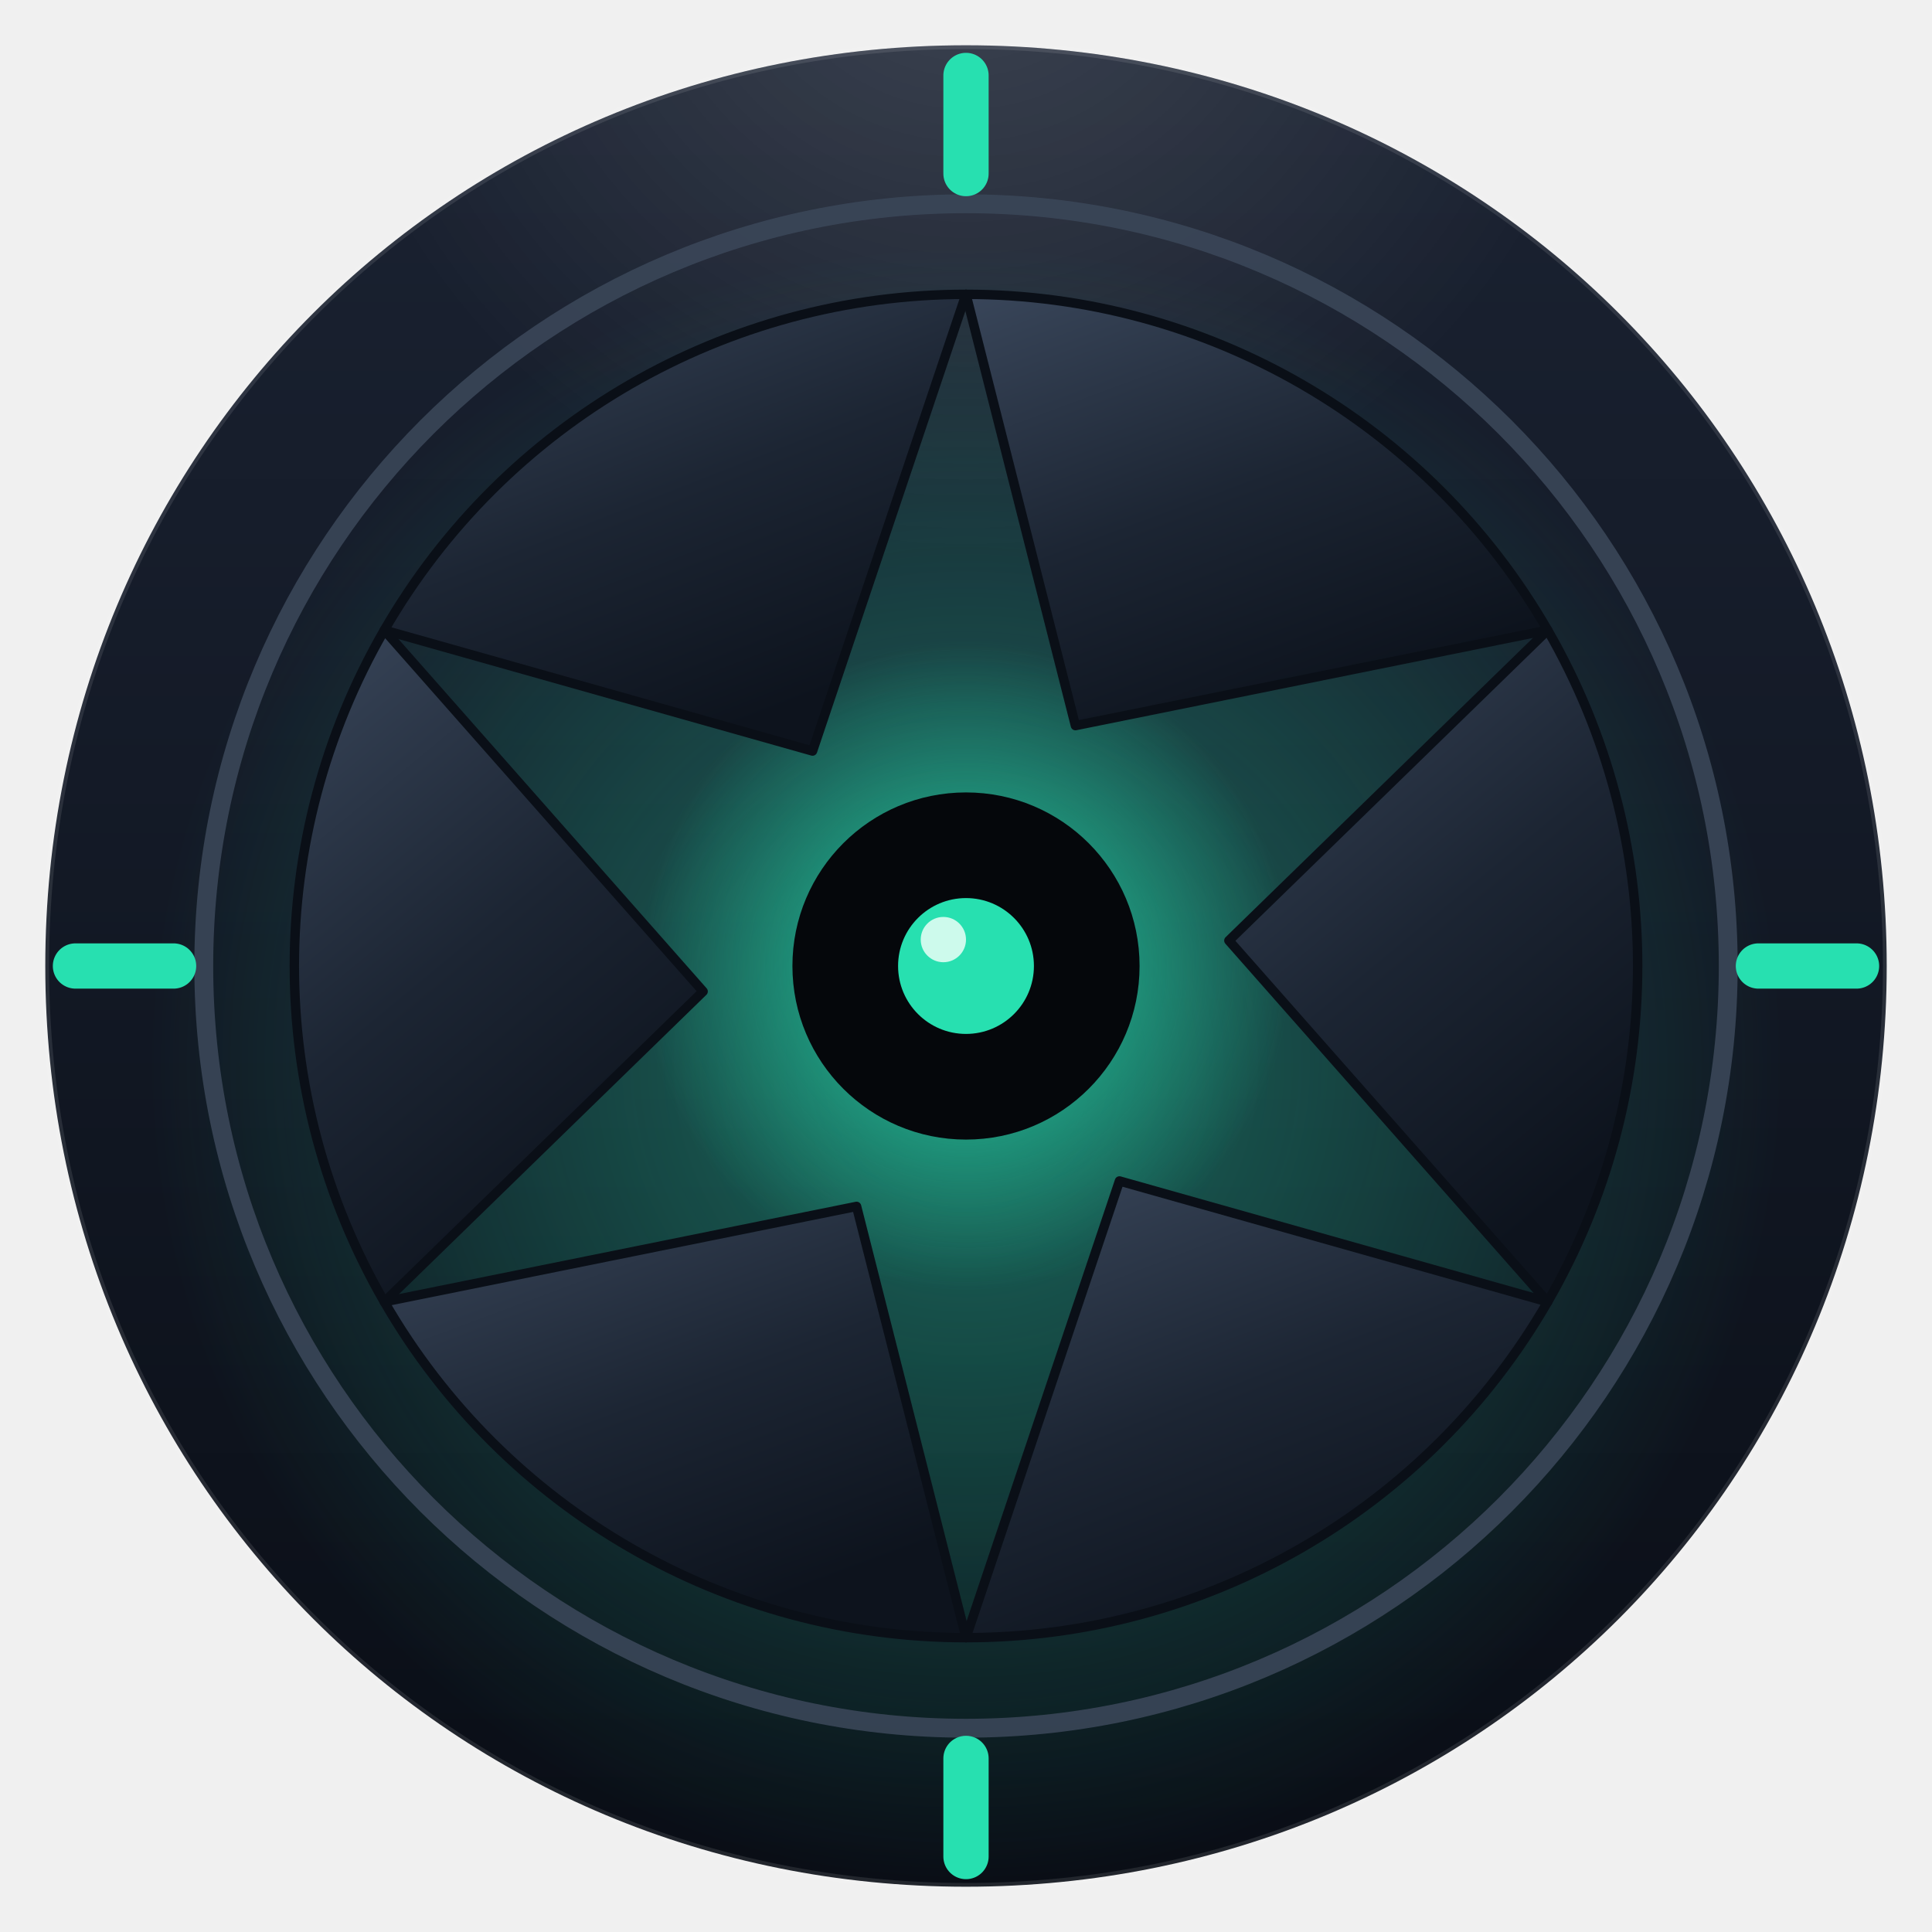
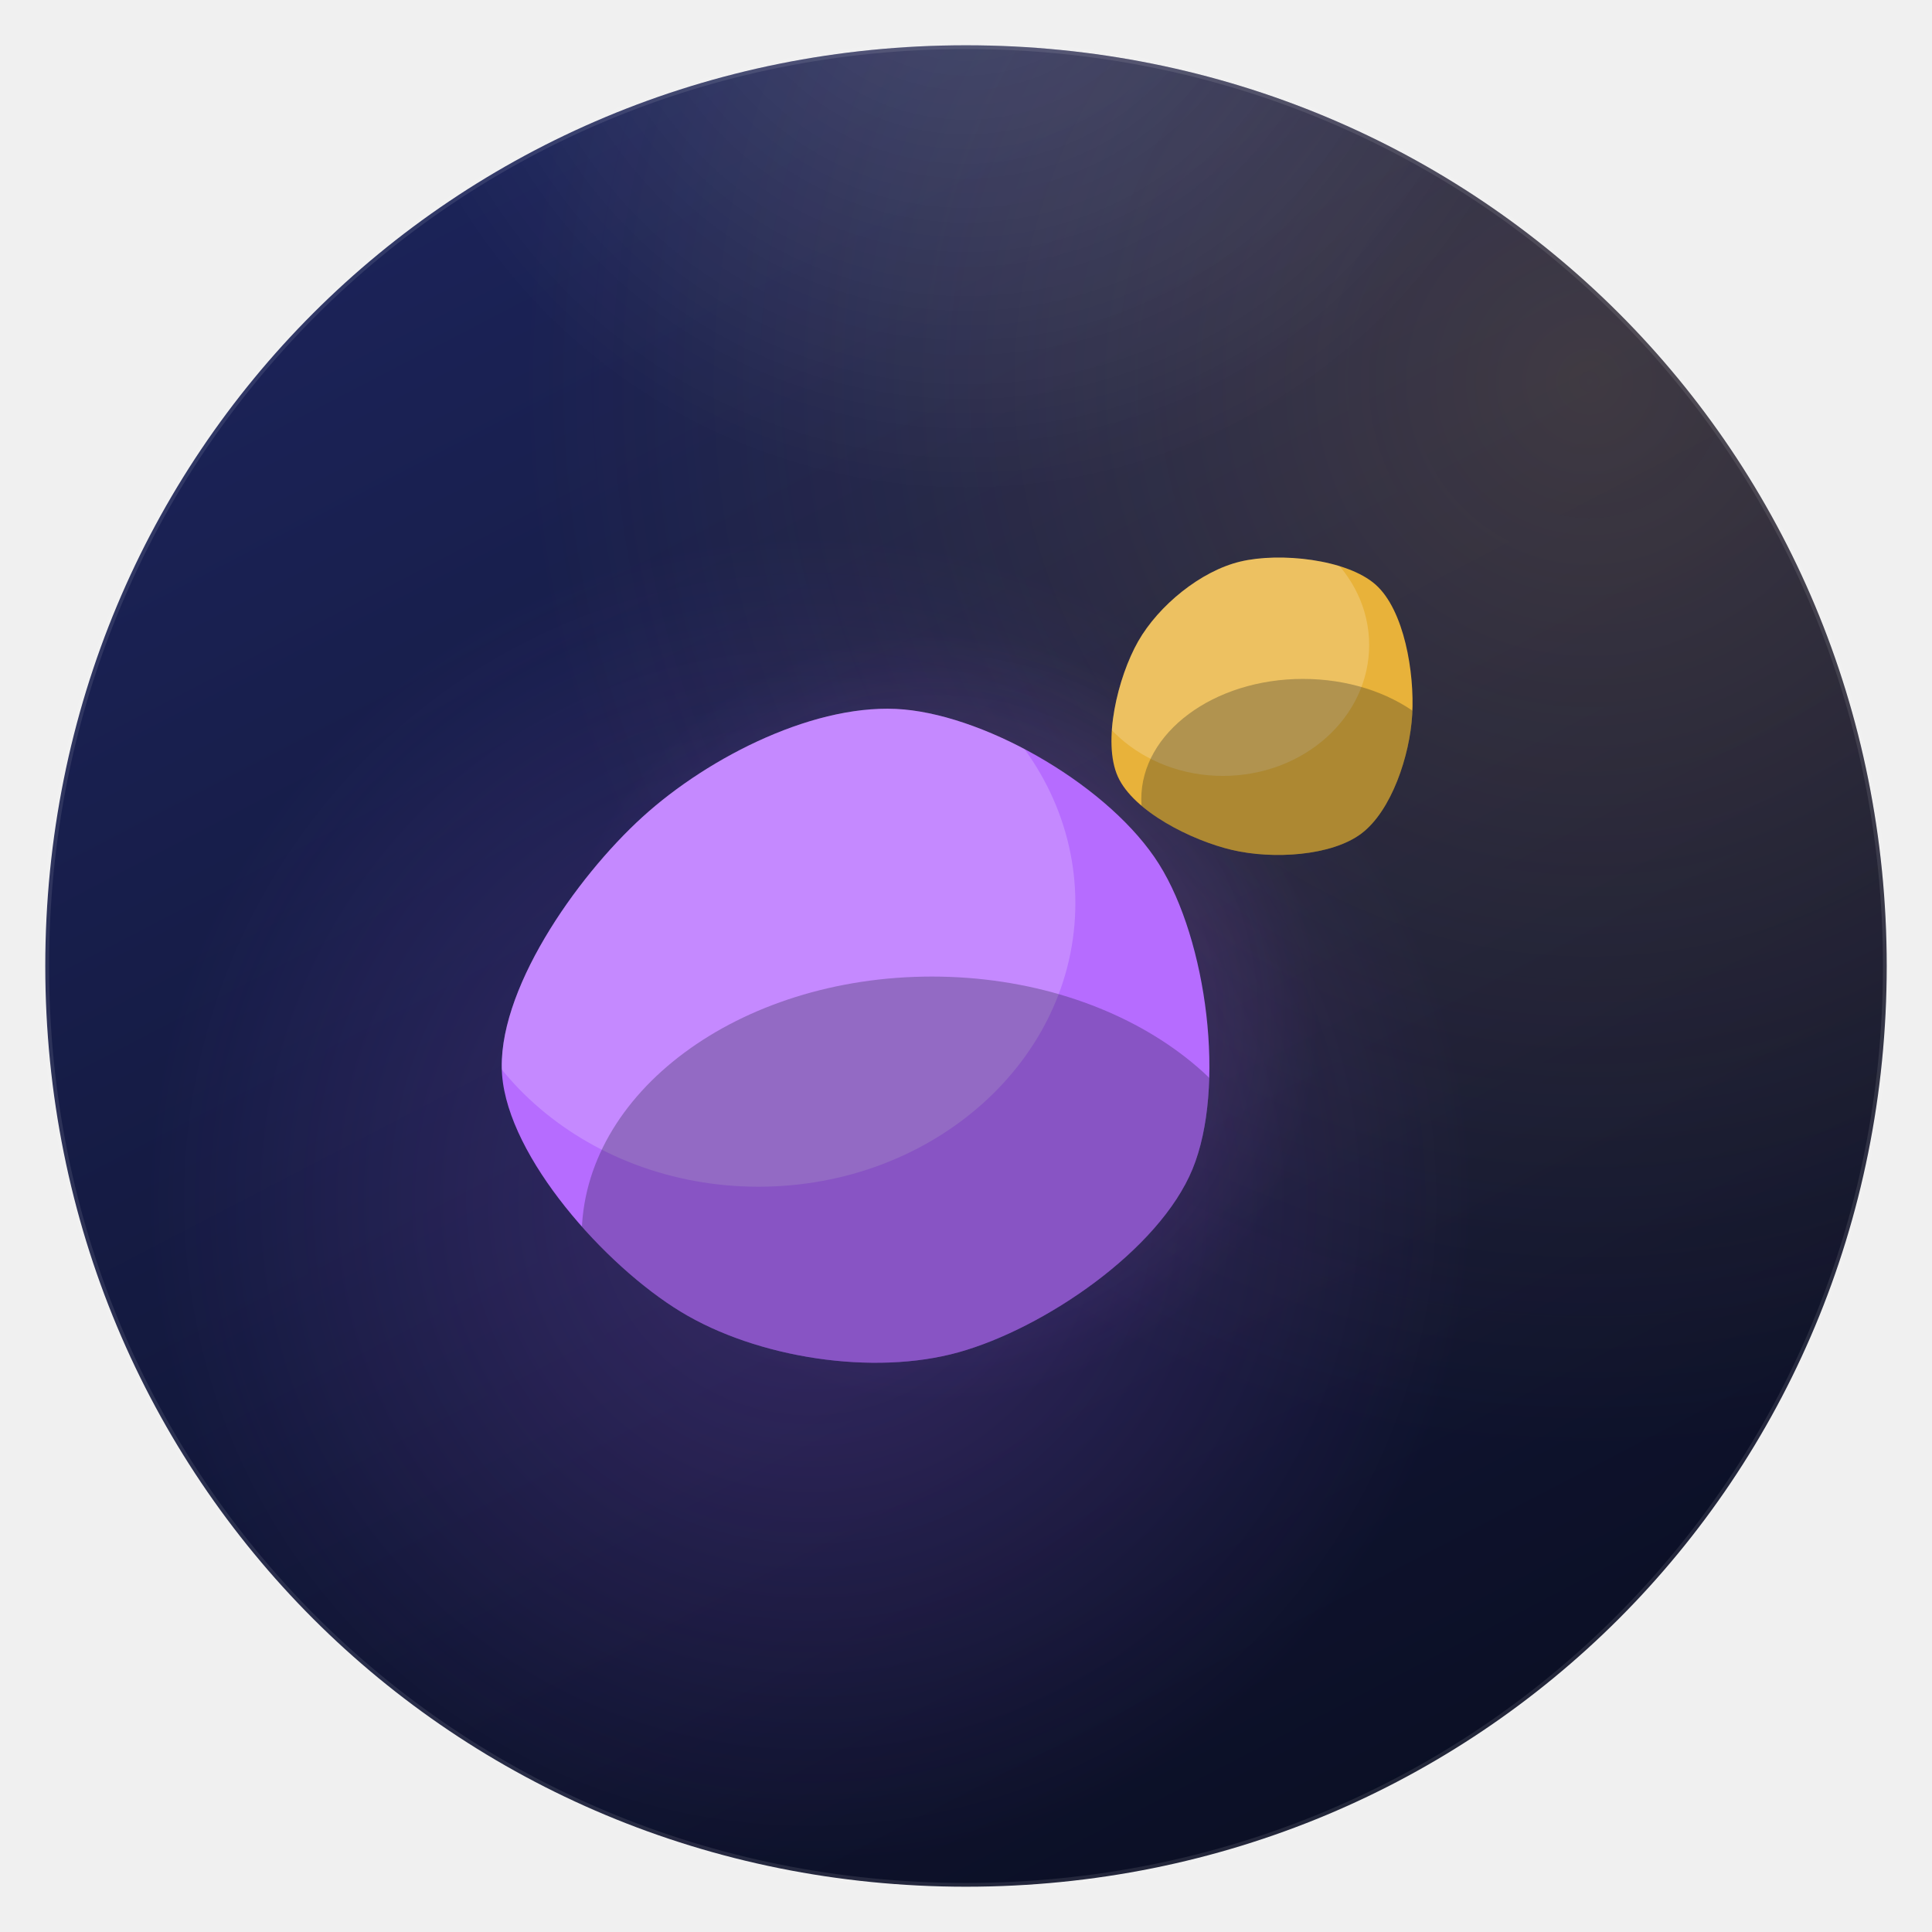
<svg xmlns="http://www.w3.org/2000/svg" width="512" height="512" viewBox="0 0 512 512" aria-label="Daimon app icon">
  <defs>
    <clipPath id="sq">
      <path d="M256 12 C120 12 12 120 12 256 C12 392 120 500 256 500 C392 500 500 392 500 256 C500 120 392 12 256 12 Z" />
    </clipPath>
-     <linearGradient id="tile" x1="0" y1="0" x2="0" y2="1">
-       <stop offset="0" stop-color="#1b2333" />
-       <stop offset="1" stop-color="#090d15" />
+     <linearGradient id="tile" x1="0.1" y1="0" x2="0.62" y2="1">
+       <stop offset="0" stop-color="#1e2660" />
+       <stop offset="1" stop-color="#0b0f24" />
    </linearGradient>
-     <radialGradient id="sheen" cx="0.5" cy="-0.05" r="0.75">
+     <radialGradient id="comp" cx="0.82" cy="0.2" r="0.55">
+       <stop offset="0" stop-color="#E8B23A" stop-opacity="0.20" />
+       <stop offset="1" stop-color="#E8B23A" stop-opacity="0" />
+     </radialGradient>
+     <radialGradient id="presence" cx="0.42" cy="0.62" r="0.55">
+       <stop offset="0" stop-color="#B66CFF" stop-opacity="0.24" />
+       <stop offset="0.62" stop-color="#B66CFF" stop-opacity="0" />
+     </radialGradient>
+     <radialGradient id="sheen" cx="0.5" cy="-0.05" r="0.7">
      <stop offset="0" stop-color="#ffffff" stop-opacity="0.16" />
-       <stop offset="0.45" stop-color="#ffffff" stop-opacity="0" />
+       <stop offset="0.44" stop-color="#ffffff" stop-opacity="0" />
    </radialGradient>
-     <radialGradient id="glow" cx="0.5" cy="0.55" r="0.42">
-       <stop offset="0" stop-color="#27E0B0" stop-opacity="0.42" />
-       <stop offset="1" stop-color="#27E0B0" stop-opacity="0" />
-     </radialGradient>
-     <linearGradient id="blade" x1="0" y1="0" x2="0.5" y2="1">
-       <stop offset="0" stop-color="#39465a" />
-       <stop offset="0.55" stop-color="#1c2533" />
-       <stop offset="1" stop-color="#0d131d" />
-     </linearGradient>
-     <radialGradient id="pglow" cx="0.5" cy="0.5" r="0.5">
-       <stop offset="0" stop-color="#27E0B0" stop-opacity="0.95" />
-       <stop offset="0.45" stop-color="#27E0B0" stop-opacity="0.45" />
-       <stop offset="1" stop-color="#27E0B0" stop-opacity="0" />
+     <radialGradient id="glow" cx="0.5" cy="0.5" r="0.5">
+       <stop offset="0" stop-color="#B66CFF" stop-opacity="0.42" />
+       <stop offset="0.5" stop-color="#B66CFF" stop-opacity="0.13" />
+       <stop offset="1" stop-color="#B66CFF" stop-opacity="0" />
    </radialGradient>
  </defs>
  <g clip-path="url(#sq)">
    <rect width="512" height="512" fill="url(#tile)" />
-     <rect width="512" height="512" fill="url(#glow)" />
+     <rect width="512" height="512" fill="url(#comp)" />
+     <rect width="512" height="512" fill="url(#presence)" />
    <rect width="512" height="512" fill="url(#sheen)" />
-     <circle cx="256" cy="256" r="86" fill="url(#pglow)" />
-     <circle cx="256" cy="256" r="202" fill="none" stroke="#3a4658" stroke-width="5" opacity="0.9" />
-     <line x1="256" y1="46" x2="256" y2="20" stroke="#27E0B0" stroke-width="12" stroke-linecap="round" />
-     <line x1="466" y1="256" x2="492" y2="256" stroke="#27E0B0" stroke-width="12" stroke-linecap="round" />
-     <line x1="256" y1="466" x2="256" y2="492" stroke="#27E0B0" stroke-width="12" stroke-linecap="round" />
-     <line x1="46" y1="256" x2="20" y2="256" stroke="#27E0B0" stroke-width="12" stroke-linecap="round" />
-     <g stroke="#0a0f17" stroke-width="2.5" stroke-linejoin="round">
-       <path d="M256.00 78.00 A178 178 0 0 1 410.15 167.00 L285.00 192.29 Z" fill="url(#blade)" />
-       <path d="M410.15 167.00 A178 178 0 0 1 410.15 345.00 L325.67 249.26 Z" fill="url(#blade)" />
-       <path d="M410.15 345.00 A178 178 0 0 1 256.00 434.00 L296.67 312.97 Z" fill="url(#blade)" />
-       <path d="M256.00 434.00 A178 178 0 0 1 101.85 345.00 L227.00 319.71 Z" fill="url(#blade)" />
-       <path d="M101.85 345.00 A178 178 0 0 1 101.85 167.00 L186.33 262.74 Z" fill="url(#blade)" />
-       <path d="M101.85 167.00 A178 178 0 0 1 256.00 78.00 L215.33 199.03 Z" fill="url(#blade)" />
+     <g transform="translate(82,82) scale(0.68)">
+       <circle cx="244" cy="276" r="150" fill="url(#glow)" />
+       <clipPath id="ca">
+         <path d="M344.17 335.00 C331.15 366.70 286.23 397.15 253.00 406.42 C219.77 415.70 174.43 408.66 144.78 390.65 C115.13 372.64 77.59 330.51 75.09 298.37 C72.60 266.22 103.71 221.53 129.82 197.79 C155.93 174.05 198.20 152.84 231.75 155.91 C265.30 158.97 312.37 186.34 331.11 216.18 C349.85 246.03 357.19 303.29 344.17 335.00Z" />
+       </clipPath>
+       <path d="M344.17 335.00 C331.15 366.70 286.23 397.15 253.00 406.42 C219.77 415.70 174.43 408.66 144.78 390.65 C115.13 372.64 77.59 330.51 75.09 298.37 C72.60 266.22 103.71 221.53 129.82 197.79 C155.93 174.05 198.20 152.84 231.75 155.91 C265.30 158.97 312.37 186.34 331.11 216.18 C349.85 246.03 357.19 303.29 344.17 335.00Z" fill="#B66CFF" />
+       <g clip-path="url(#ca)">
+         <ellipse cx="175.0" cy="231.4" rx="123.5" ry="110.5" fill="#ffffff" opacity="0.2" />
+         <ellipse cx="242.6" cy="361.4" rx="136.5" ry="101.4" fill="#02101a" opacity="0.26" />
+       </g>
+       <clipPath id="cb">
+         <path d="M409.98 204.25 C398.29 213.06 375.46 214.37 359.64 210.67 C343.82 206.97 321.17 195.62 315.06 182.07 C308.95 168.52 315.03 143.33 322.98 129.36 C330.94 115.40 347.35 101.95 362.78 98.27 C378.20 94.58 404.35 97.34 415.52 107.26 C426.69 117.19 430.71 141.64 429.79 157.81 C428.87 173.97 421.67 195.44 409.98 204.25Z" />
+       </clipPath>
+       <path d="M409.98 204.25 C398.29 213.06 375.46 214.37 359.64 210.67 C343.82 206.97 321.17 195.62 315.06 182.07 C308.95 168.52 315.03 143.33 322.98 129.36 C330.94 115.40 347.35 101.95 362.78 98.27 C378.20 94.58 404.35 97.34 415.52 107.26 C426.69 117.19 430.71 141.64 429.79 157.81 C428.87 173.97 421.67 195.44 409.98 204.25Z" fill="#E8B23A" />
+       <g clip-path="url(#cb)">
+         <ellipse cx="356.0" cy="130.8" rx="57.0" ry="51.0" fill="#ffffff" opacity="0.2" />
+         <ellipse cx="387.2" cy="190.8" rx="63.0" ry="46.8" fill="#02101a" opacity="0.26" />
+       </g>
    </g>
-     <circle cx="256" cy="256" r="46" fill="#05070b" />
-     <circle cx="256" cy="256" r="18" fill="#27E0B0" />
-     <circle cx="250" cy="249" r="6" fill="#eafff7" opacity="0.85" />
  </g>
  <path d="M256 12 C120 12 12 120 12 256 C12 392 120 500 256 500 C392 500 500 392 500 256 C500 120 392 12 256 12 Z" fill="none" stroke="#ffffff" stroke-opacity="0.10" stroke-width="2" />
</svg>
